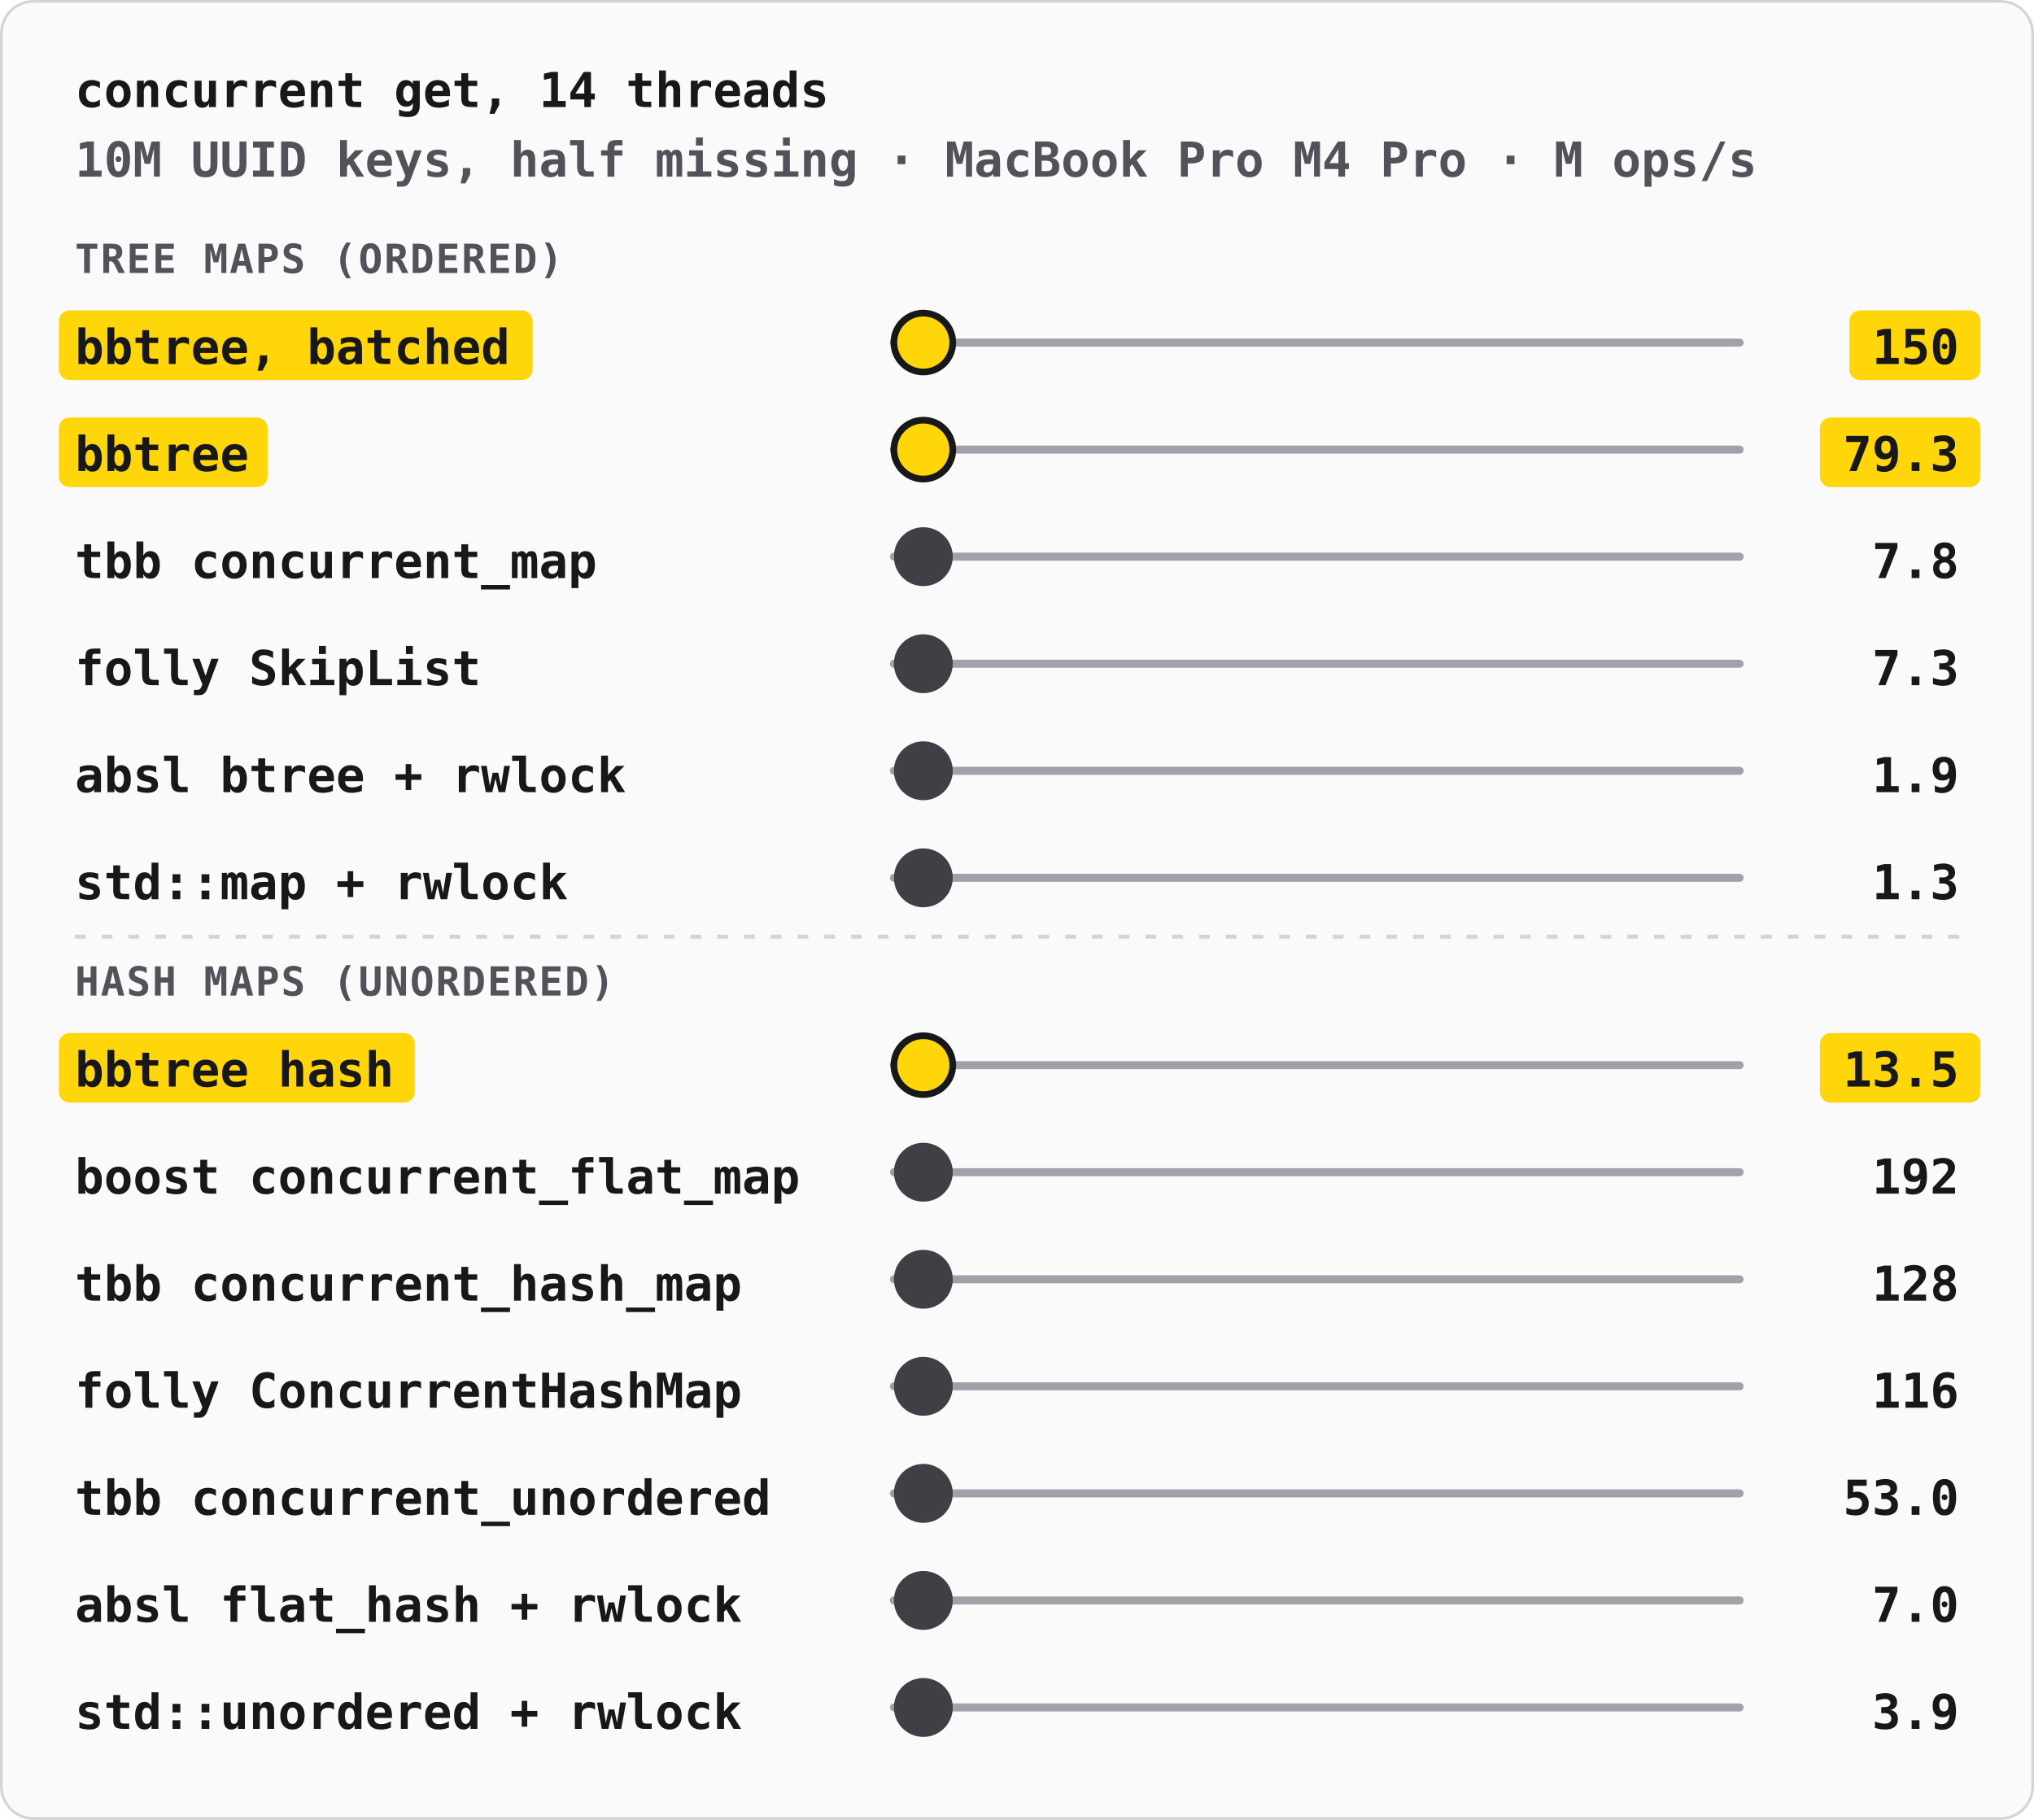
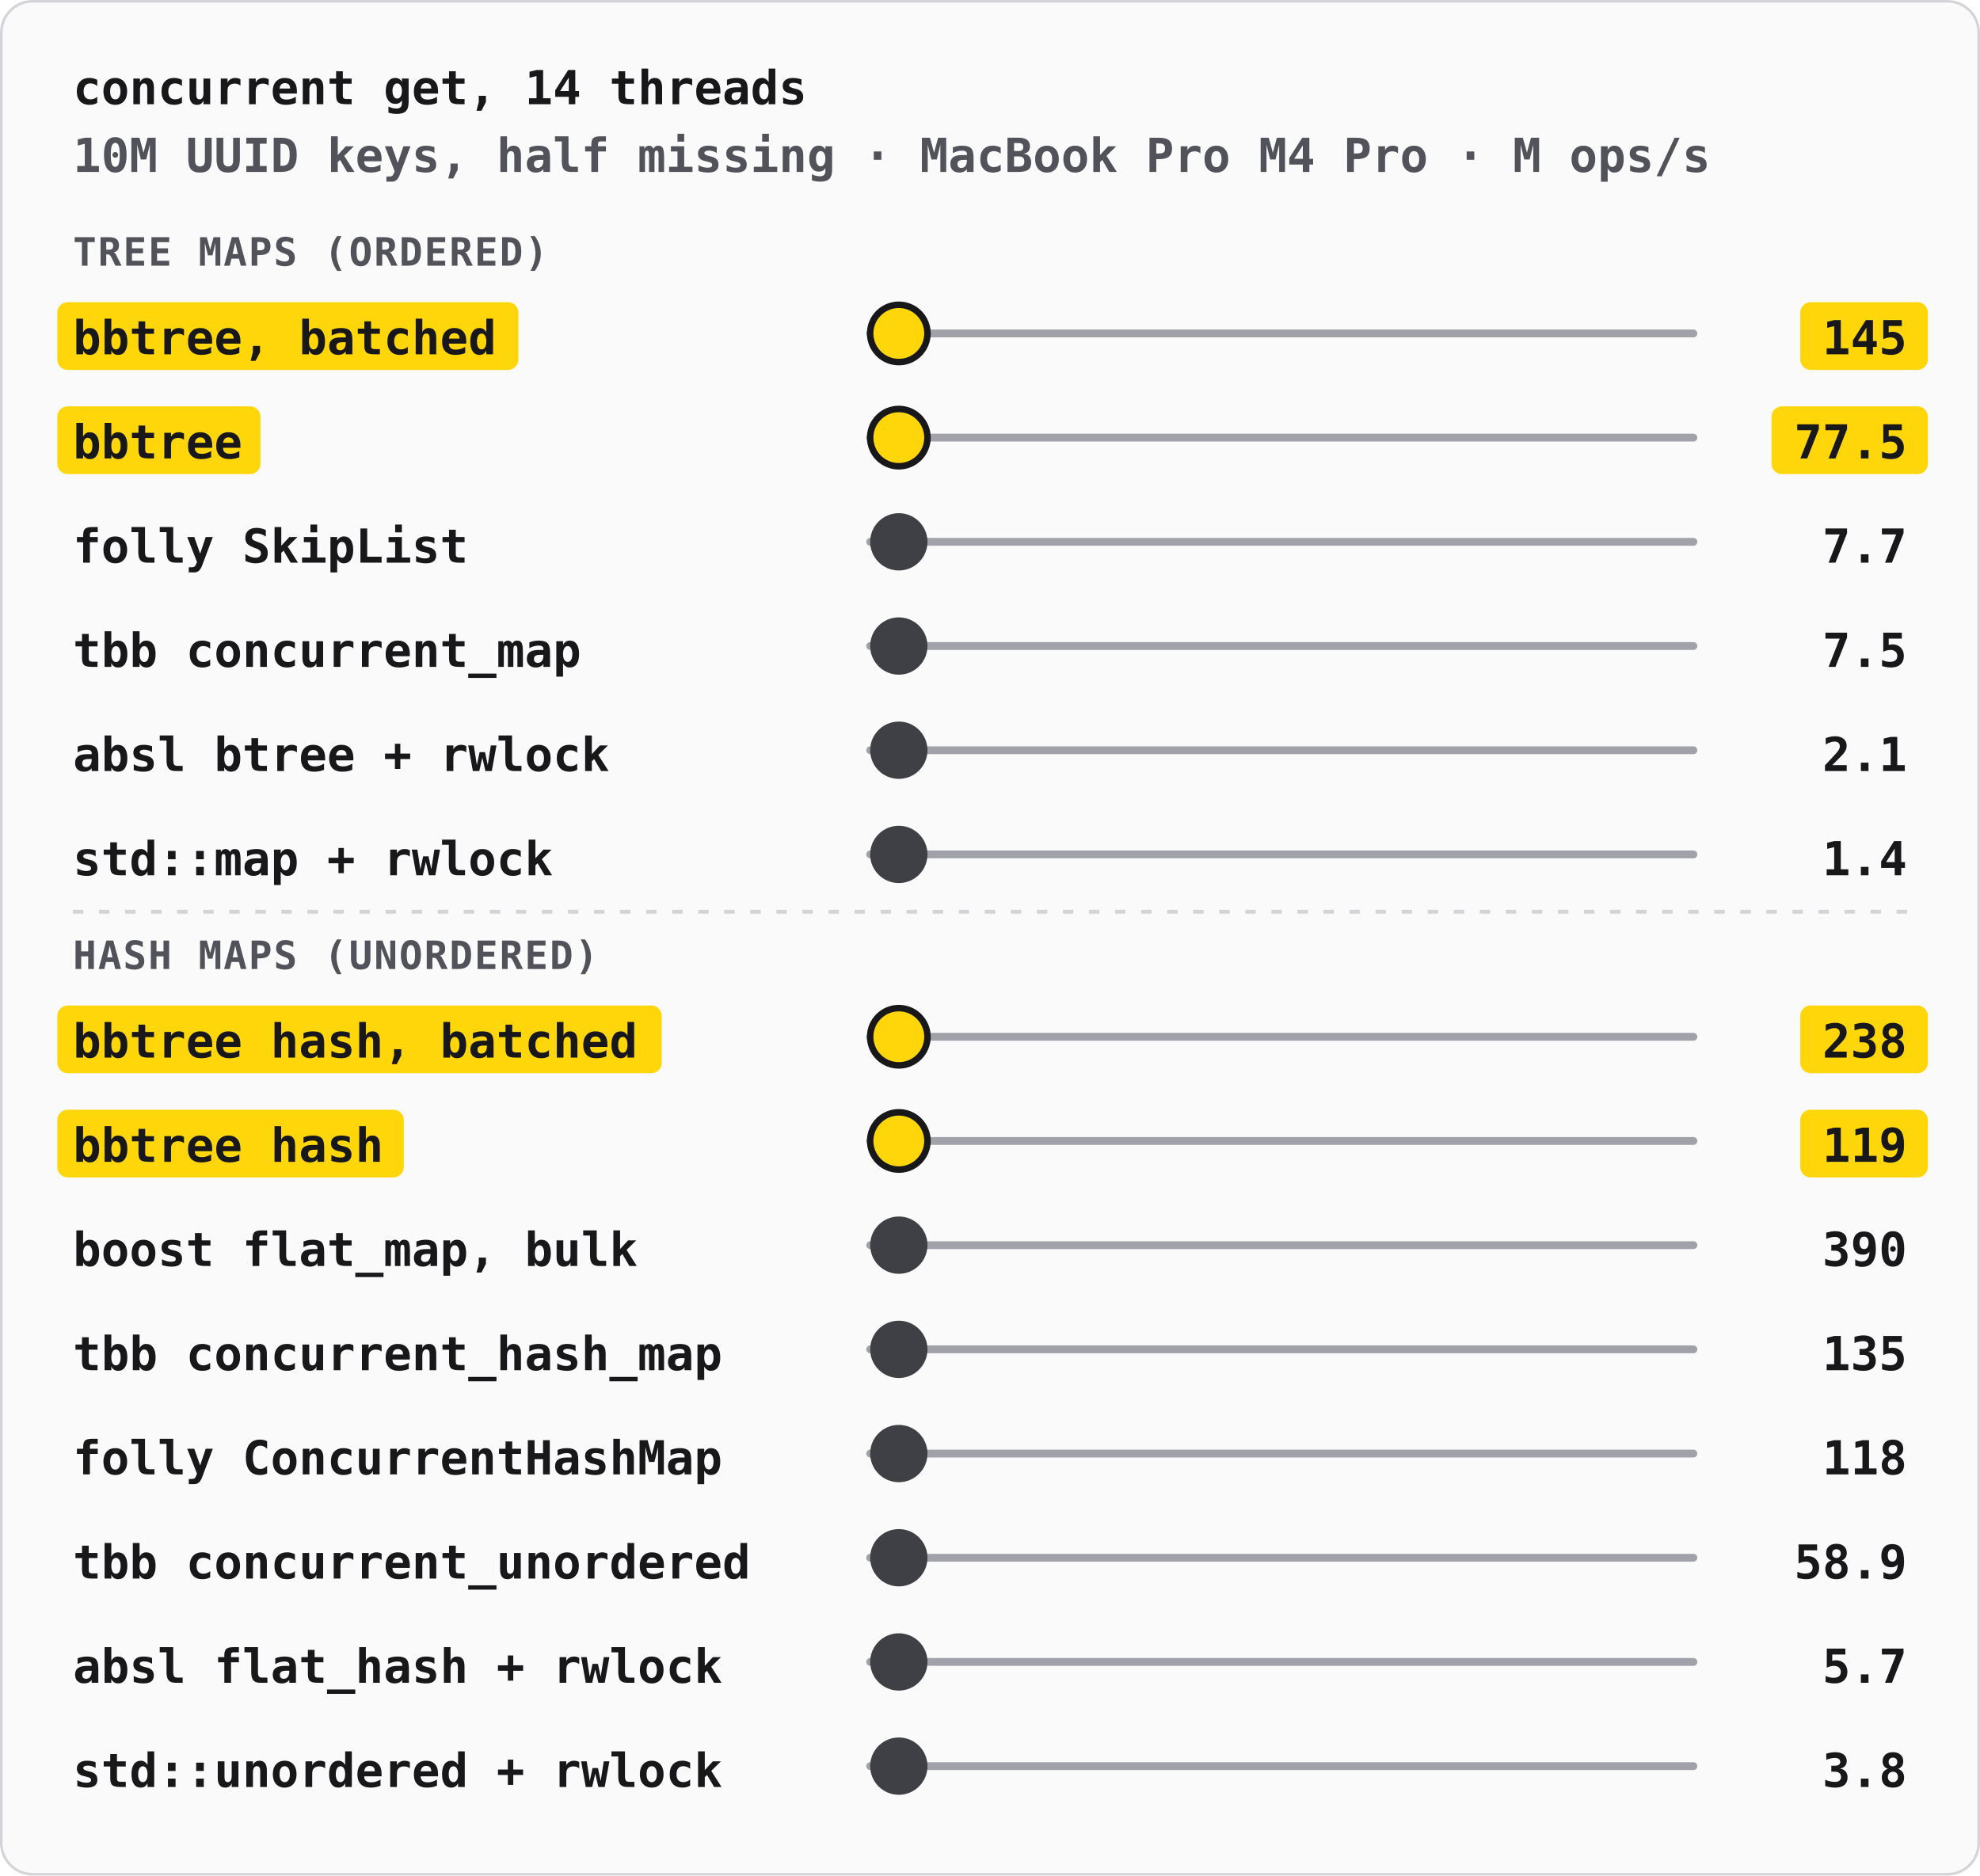
- <svg xmlns="http://www.w3.org/2000/svg" width="760" height="680" viewBox="0 0 760 680" role="img" aria-label="Concurrent get on 10M UUID keys, half missing, 14 threads, MacBook Pro M4 Pro, in million operations per second: bbtree, batched 150, bbtree 79.3, tbb concurrent_map 7.8, folly SkipList 7.3, absl btree + rwlock 1.9, std::map + rwlock 1.3, bbtree hash 13.5, boost concurrent_flat_map 192, folly ConcurrentHashMap 116, tbb concurrent_hash_map 128, tbb concurrent_unordered 53.0, absl flat_hash + rwlock 7.0, std::unordered + rwlock 3.9.">
+ <svg xmlns="http://www.w3.org/2000/svg" width="760" height="720" viewBox="0 0 760 720" role="img" aria-label="Concurrent get on 10M UUID keys, half missing, 14 threads, MacBook Pro M4 Pro, in million operations per second: bbtree, batched 145, bbtree 77.5, tbb concurrent_map 7.5, folly SkipList 7.7, absl btree + rwlock 2.1, std::map + rwlock 1.4, bbtree hash, batched 238, bbtree hash 119, boost flat_map, bulk 390, folly ConcurrentHashMap 118, tbb concurrent_hash_map 135, tbb concurrent_unordered 58.9, absl flat_hash + rwlock 5.7, std::unordered + rwlock 3.8.">
  <style>
    text { font-family: ui-monospace, SFMono-Regular, Menlo, Consolas, monospace; font-size: 18px; font-weight: 600; fill: #18181b; }
    .title { font-weight: 800; }
    .muted { fill: #52525b; }
    .heat { fill: #52525b; font-size: 15px; font-weight: 700; letter-spacing: 0.04em; }
    .ours { font-weight: 800; }
    .value { text-anchor: end; }
    .highlight { fill: #ffd60a; }
    .track { stroke: #a1a1aa; stroke-width: 3; stroke-linecap: round; }
    .rule { stroke: #d4d4d8; stroke-width: 1.5; stroke-dasharray: 4 6; }
    .ball { animation: bounce linear infinite alternate; }
    @keyframes bounce { to { transform: translateX(294px); } }
  </style>
-   <rect x="0.5" y="0.5" width="759" height="679" rx="12" fill="#fafafa" stroke="#d4d4d8" />
+   <rect x="0.5" y="0.5" width="759" height="719" rx="12" fill="#fafafa" stroke="#d4d4d8" />
  <text class="title" x="28" y="40">concurrent get, 14 threads</text>
  <text class="muted" x="28" y="66">10M UUID keys, half missing · MacBook Pro M4 Pro · M ops/s</text>
  <text class="heat" x="28" y="102">TREE MAPS (ORDERED)</text>
  <rect class="highlight" x="22" y="116" width="177" height="26" rx="4" />
  <rect class="highlight" x="691" y="116" width="49" height="26" rx="4" />
  <text class="ours" x="28" y="136">bbtree, batched</text>
  <line class="track" x1="334" y1="128" x2="650" y2="128" />
-   <circle class="ball" cx="345" cy="128" r="11" fill="#ffd60a" stroke="#18181b" stroke-width="2.5" style="animation-duration: 0.77s" />
-   <text class="ours value" x="732" y="136">150</text>
+   <circle class="ball" cx="345" cy="128" r="11" fill="#ffd60a" stroke="#18181b" stroke-width="2.5" style="animation-duration: 1.61s" />
+   <text class="ours value" x="732" y="136">145</text>
  <rect class="highlight" x="22" y="156" width="78" height="26" rx="4" />
  <rect class="highlight" x="680" y="156" width="60" height="26" rx="4" />
  <text class="ours" x="28" y="176">bbtree</text>
  <line class="track" x1="334" y1="168" x2="650" y2="168" />
-   <circle class="ball" cx="345" cy="168" r="11" fill="#ffd60a" stroke="#18181b" stroke-width="2.5" style="animation-duration: 1.45s" />
-   <text class="ours value" x="732" y="176">79.3</text>
-   <text x="28" y="216">tbb concurrent_map</text>
+   <circle class="ball" cx="345" cy="168" r="11" fill="#ffd60a" stroke="#18181b" stroke-width="2.5" style="animation-duration: 3.02s" />
+   <text class="ours value" x="732" y="176">77.5</text>
+   <text x="28" y="216">folly SkipList</text>
  <line class="track" x1="334" y1="208" x2="650" y2="208" />
-   <circle class="ball" cx="345" cy="208" r="11" fill="#3f3f46" style="animation-duration: 14.74s" />
-   <text class="value" x="732" y="216">7.8</text>
-   <text x="28" y="256">folly SkipList</text>
+   <circle class="ball" cx="345" cy="208" r="11" fill="#3f3f46" style="animation-duration: 30.41s" />
+   <text class="value" x="732" y="216">7.7</text>
+   <text x="28" y="256">tbb concurrent_map</text>
  <line class="track" x1="334" y1="248" x2="650" y2="248" />
-   <circle class="ball" cx="345" cy="248" r="11" fill="#3f3f46" style="animation-duration: 15.75s" />
-   <text class="value" x="732" y="256">7.3</text>
+   <circle class="ball" cx="345" cy="248" r="11" fill="#3f3f46" style="animation-duration: 31.22s" />
+   <text class="value" x="732" y="256">7.5</text>
  <text x="28" y="296">absl btree + rwlock</text>
  <line class="track" x1="334" y1="288" x2="650" y2="288" />
-   <circle class="ball" cx="345" cy="288" r="11" fill="#3f3f46" style="animation-duration: 60.51s" />
-   <text class="value" x="732" y="296">1.9</text>
+   <circle class="ball" cx="345" cy="288" r="11" fill="#3f3f46" style="animation-duration: 111.51s" />
+   <text class="value" x="732" y="296">2.1</text>
  <text x="28" y="336">std::map + rwlock</text>
  <line class="track" x1="334" y1="328" x2="650" y2="328" />
-   <circle class="ball" cx="345" cy="328" r="11" fill="#3f3f46" style="animation-duration: 88.43s" />
-   <text class="value" x="732" y="336">1.3</text>
+   <circle class="ball" cx="345" cy="328" r="11" fill="#3f3f46" style="animation-duration: 167.27s" />
+   <text class="value" x="732" y="336">1.4</text>
  <line class="rule" x1="28" y1="350" x2="732" y2="350" />
  <text class="heat" x="28" y="372">HASH MAPS (UNORDERED)</text>
-   <rect class="highlight" x="22" y="386" width="133" height="26" rx="4" />
-   <rect class="highlight" x="680" y="386" width="60" height="26" rx="4" />
-   <text class="ours" x="28" y="406">bbtree hash</text>
+   <rect class="highlight" x="22" y="386" width="232" height="26" rx="4" />
+   <rect class="highlight" x="691" y="386" width="49" height="26" rx="4" />
+   <text class="ours" x="28" y="406">bbtree hash, batched</text>
  <line class="track" x1="334" y1="398" x2="650" y2="398" />
-   <circle class="ball" cx="345" cy="398" r="11" fill="#ffd60a" stroke="#18181b" stroke-width="2.5" style="animation-duration: 8.52s" />
-   <text class="ours value" x="732" y="406">13.5</text>
-   <text x="28" y="446">boost concurrent_flat_map</text>
+   <circle class="ball" cx="345" cy="398" r="11" fill="#ffd60a" stroke="#18181b" stroke-width="2.5" style="animation-duration: 0.99s" />
+   <text class="ours value" x="732" y="406">238</text>
+   <rect class="highlight" x="22" y="426" width="133" height="26" rx="4" />
+   <rect class="highlight" x="691" y="426" width="49" height="26" rx="4" />
+   <text class="ours" x="28" y="446">bbtree hash</text>
  <line class="track" x1="334" y1="438" x2="650" y2="438" />
-   <circle class="ball" cx="345" cy="438" r="11" fill="#3f3f46" style="animation-duration: 0.60s" />
-   <text class="value" x="732" y="446">192</text>
-   <text x="28" y="486">tbb concurrent_hash_map</text>
+   <circle class="ball" cx="345" cy="438" r="11" fill="#ffd60a" stroke="#18181b" stroke-width="2.5" style="animation-duration: 1.97s" />
+   <text class="ours value" x="732" y="446">119</text>
+   <text x="28" y="486">boost flat_map, bulk</text>
  <line class="track" x1="334" y1="478" x2="650" y2="478" />
-   <circle class="ball" cx="345" cy="478" r="11" fill="#3f3f46" style="animation-duration: 0.89s" />
-   <text class="value" x="732" y="486">128</text>
-   <text x="28" y="526">folly ConcurrentHashMap</text>
+   <circle class="ball" cx="345" cy="478" r="11" fill="#3f3f46" style="animation-duration: 0.60s" />
+   <text class="value" x="732" y="486">390</text>
+   <text x="28" y="526">tbb concurrent_hash_map</text>
  <line class="track" x1="334" y1="518" x2="650" y2="518" />
-   <circle class="ball" cx="345" cy="518" r="11" fill="#3f3f46" style="animation-duration: 0.99s" />
-   <text class="value" x="732" y="526">116</text>
-   <text x="28" y="566">tbb concurrent_unordered</text>
+   <circle class="ball" cx="345" cy="518" r="11" fill="#3f3f46" style="animation-duration: 1.74s" />
+   <text class="value" x="732" y="526">135</text>
+   <text x="28" y="566">folly ConcurrentHashMap</text>
  <line class="track" x1="334" y1="558" x2="650" y2="558" />
-   <circle class="ball" cx="345" cy="558" r="11" fill="#3f3f46" style="animation-duration: 2.17s" />
-   <text class="value" x="732" y="566">53.0</text>
-   <text x="28" y="606">absl flat_hash + rwlock</text>
+   <circle class="ball" cx="345" cy="558" r="11" fill="#3f3f46" style="animation-duration: 1.98s" />
+   <text class="value" x="732" y="566">118</text>
+   <text x="28" y="606">tbb concurrent_unordered</text>
  <line class="track" x1="334" y1="598" x2="650" y2="598" />
-   <circle class="ball" cx="345" cy="598" r="11" fill="#3f3f46" style="animation-duration: 16.42s" />
-   <text class="value" x="732" y="606">7.0</text>
-   <text x="28" y="646">std::unordered + rwlock</text>
+   <circle class="ball" cx="345" cy="598" r="11" fill="#3f3f46" style="animation-duration: 3.98s" />
+   <text class="value" x="732" y="606">58.9</text>
+   <text x="28" y="646">absl flat_hash + rwlock</text>
  <line class="track" x1="334" y1="638" x2="650" y2="638" />
-   <circle class="ball" cx="345" cy="638" r="11" fill="#3f3f46" style="animation-duration: 29.48s" />
-   <text class="value" x="732" y="646">3.9</text>
+   <circle class="ball" cx="345" cy="638" r="11" fill="#3f3f46" style="animation-duration: 41.08s" />
+   <text class="value" x="732" y="646">5.7</text>
+   <text x="28" y="686">std::unordered + rwlock</text>
+   <line class="track" x1="334" y1="678" x2="650" y2="678" />
+   <circle class="ball" cx="345" cy="678" r="11" fill="#3f3f46" style="animation-duration: 61.63s" />
+   <text class="value" x="732" y="686">3.8</text>
</svg>
